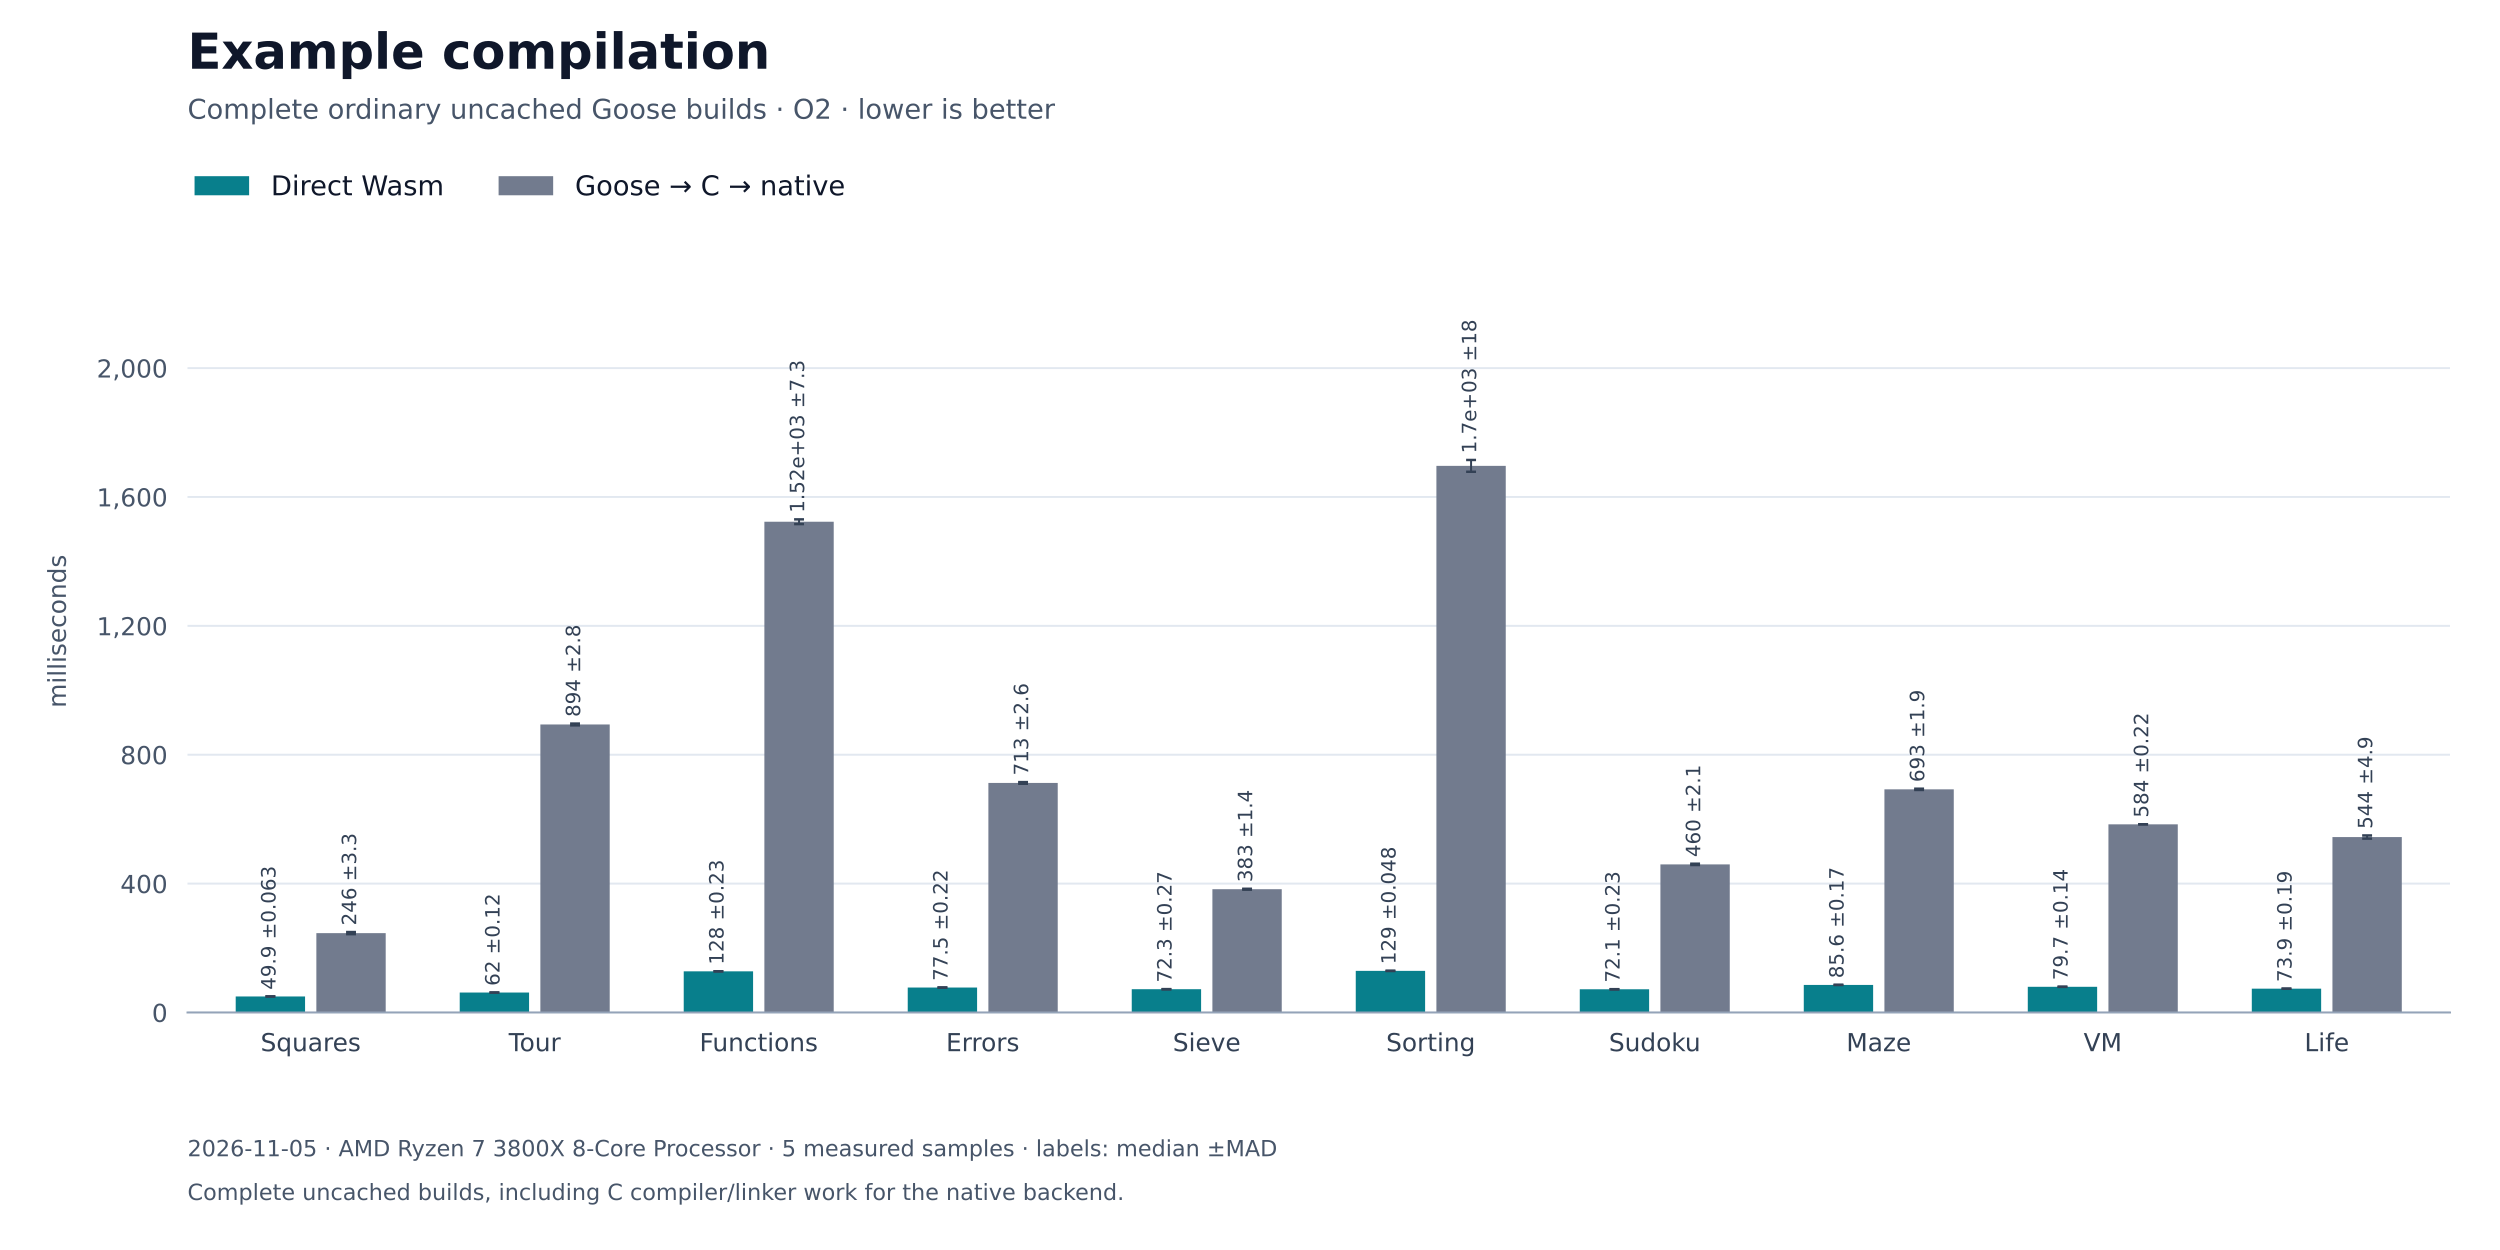
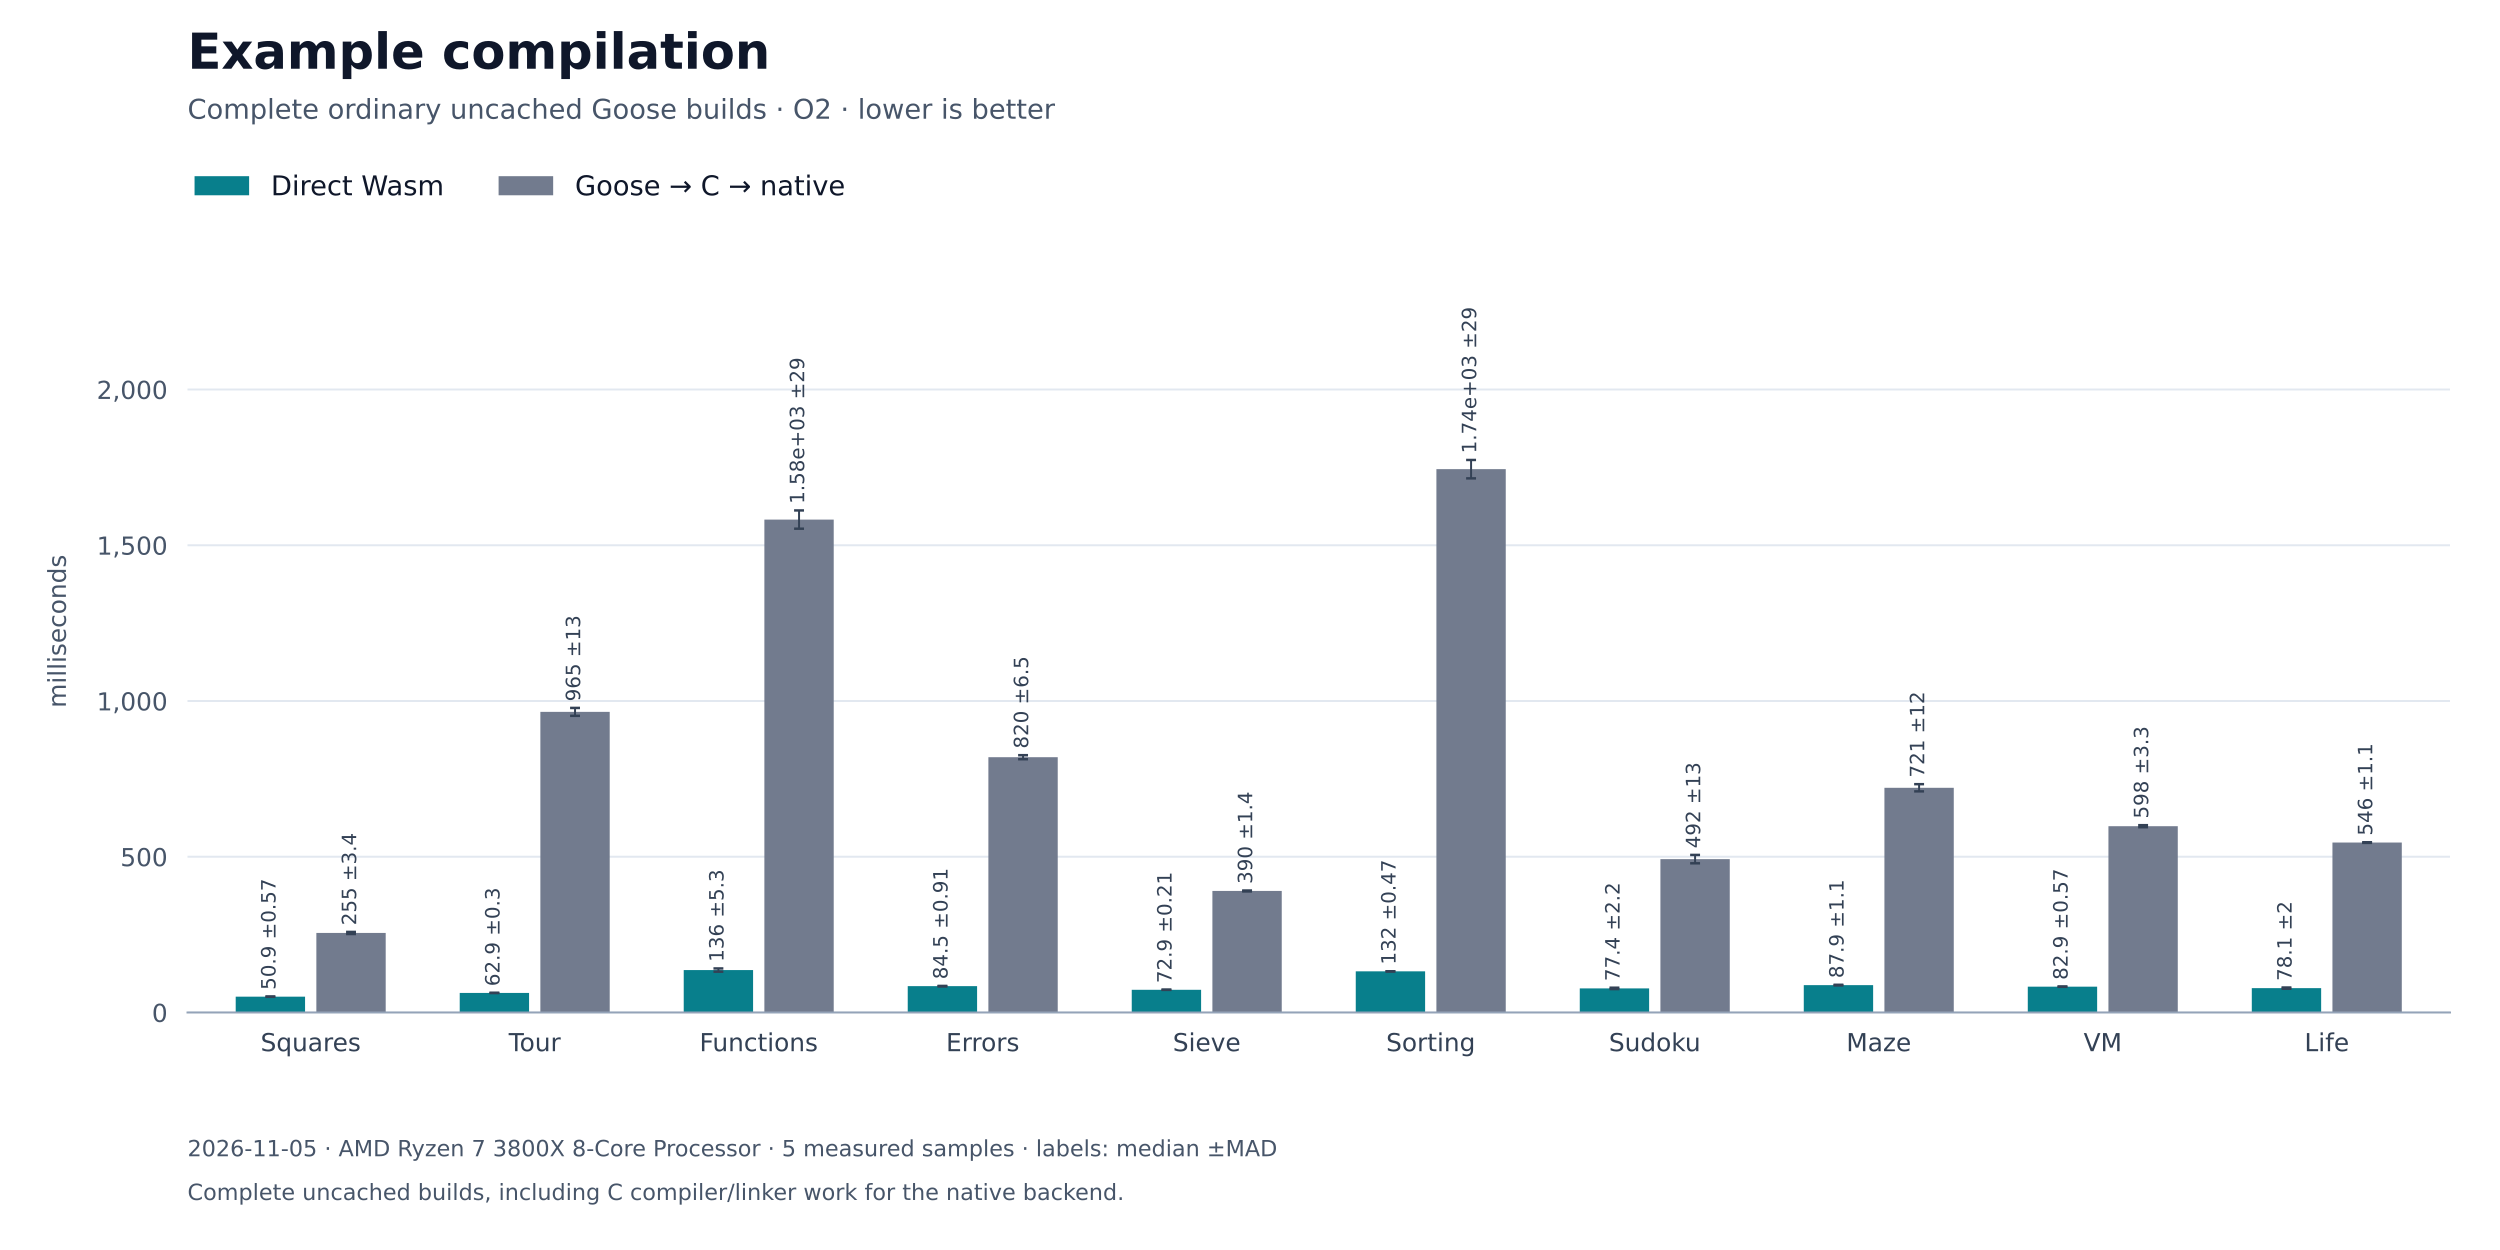
<svg xmlns="http://www.w3.org/2000/svg" xmlns:xlink="http://www.w3.org/1999/xlink" width="1008pt" height="504pt" viewBox="0 0 1008 504" version="1.1">
  <defs>
    <style type="text/css">*{stroke-linejoin: round; stroke-linecap: butt}</style>
  </defs>
  <g id="figure_1">
    <g id="patch_1">
      <path d="M 0 504 L 1008 504 L 1008 0 L 0 0 z " style="fill: #ffffff" />
    </g>
    <g id="axes_1">
      <g id="patch_2">
        <path d="M 75.6 408.24 L 987.84 408.24 L 987.84 100.8 L 75.6 100.8 z " style="fill: #ffffff" />
      </g>
      <g id="matplotlib.axis_1">
        <g id="xtick_1">
          <g id="line2d_1" />
          <g id="text_1">
            <text style="font-size: 10px; font-family: 'DejaVu Sans'; text-anchor: middle; fill: #334155" x="125.276" y="423.838" transform="rotate(-0 125.2764 423.8377)">Squares</text>
          </g>
        </g>
        <g id="xtick_2">
          <g id="line2d_2" />
          <g id="text_2">
            <text style="font-size: 10px; font-family: 'DejaVu Sans'; text-anchor: middle; fill: #334155" x="215.597" y="423.838" transform="rotate(-0 215.5972 423.8377)">Tour</text>
          </g>
        </g>
        <g id="xtick_3">
          <g id="line2d_3" />
          <g id="text_3">
            <text style="font-size: 10px; font-family: 'DejaVu Sans'; text-anchor: middle; fill: #334155" x="305.918" y="423.838" transform="rotate(-0 305.918 423.8384)">Functions</text>
          </g>
        </g>
        <g id="xtick_4">
          <g id="line2d_4" />
          <g id="text_4">
            <text style="font-size: 10px; font-family: 'DejaVu Sans'; text-anchor: middle; fill: #334155" x="396.239" y="423.838" transform="rotate(-0 396.2388 423.8377)">Errors</text>
          </g>
        </g>
        <g id="xtick_5">
          <g id="line2d_5" />
          <g id="text_5">
            <text style="font-size: 10px; font-family: 'DejaVu Sans'; text-anchor: middle; fill: #334155" x="486.56" y="423.838" transform="rotate(-0 486.5596 423.8384)">Sieve</text>
          </g>
        </g>
        <g id="xtick_6">
          <g id="line2d_6" />
          <g id="text_6">
            <text style="font-size: 10px; font-family: 'DejaVu Sans'; text-anchor: middle; fill: #334155" x="576.88" y="423.838" transform="rotate(-0 576.8804 423.8384)">Sorting</text>
          </g>
        </g>
        <g id="xtick_7">
          <g id="line2d_7" />
          <g id="text_7">
            <text style="font-size: 10px; font-family: 'DejaVu Sans'; text-anchor: middle; fill: #334155" x="667.201" y="423.838" transform="rotate(-0 667.2012 423.8384)">Sudoku</text>
          </g>
        </g>
        <g id="xtick_8">
          <g id="line2d_8" />
          <g id="text_8">
            <text style="font-size: 10px; font-family: 'DejaVu Sans'; text-anchor: middle; fill: #334155" x="757.522" y="423.838" transform="rotate(-0 757.522 423.8377)">Maze</text>
          </g>
        </g>
        <g id="xtick_9">
          <g id="line2d_9" />
          <g id="text_9">
            <text style="font-size: 10px; font-family: 'DejaVu Sans'; text-anchor: middle; fill: #334155" x="847.843" y="423.838" transform="rotate(-0 847.8428 423.8377)">VM</text>
          </g>
        </g>
        <g id="xtick_10">
          <g id="line2d_10" />
          <g id="text_10">
            <text style="font-size: 10px; font-family: 'DejaVu Sans'; text-anchor: middle; fill: #334155" x="938.164" y="423.838" transform="rotate(-0 938.1636 423.8384)">Life</text>
          </g>
        </g>
      </g>
      <g id="matplotlib.axis_2">
        <g id="ytick_1">
          <g id="line2d_11">
            <path d="M 75.6 408.24 L 987.84 408.24 " clip-path="url(#p27fe2b42cb)" style="fill: none; stroke: #e2e8f0; stroke-width: 0.8; stroke-linecap: square" />
          </g>
          <g id="line2d_12" />
          <g id="text_11">
            <text style="font-size: 10px; font-family: 'DejaVu Sans'; text-anchor: end; fill: #475569" x="67.6" y="412.039" transform="rotate(-0 67.6 412.0388)">0</text>
          </g>
        </g>
        <g id="ytick_2">
          <g id="line2d_13">
-             <path d="M 75.6 356.275 L 987.84 356.275 " clip-path="url(#p27fe2b42cb)" style="fill: none; stroke: #e2e8f0; stroke-width: 0.8; stroke-linecap: square" />
+             <path d="M 75.6 345.442 L 987.84 345.442 " clip-path="url(#p27fe2b42cb)" style="fill: none; stroke: #e2e8f0; stroke-width: 0.8; stroke-linecap: square" />
          </g>
          <g id="line2d_14" />
          <g id="text_12">
-             <text style="font-size: 10px; font-family: 'DejaVu Sans'; text-anchor: end; fill: #475569" x="67.6" y="360.074" transform="rotate(-0 67.6 360.0739)">400</text>
+             <text style="font-size: 10px; font-family: 'DejaVu Sans'; text-anchor: end; fill: #475569" x="67.6" y="349.24" transform="rotate(-0 67.6 349.2404)">500</text>
          </g>
        </g>
        <g id="ytick_3">
          <g id="line2d_15">
-             <path d="M 75.6 304.31 L 987.84 304.31 " clip-path="url(#p27fe2b42cb)" style="fill: none; stroke: #e2e8f0; stroke-width: 0.8; stroke-linecap: square" />
+             <path d="M 75.6 282.643 L 987.84 282.643 " clip-path="url(#p27fe2b42cb)" style="fill: none; stroke: #e2e8f0; stroke-width: 0.8; stroke-linecap: square" />
          </g>
          <g id="line2d_16" />
          <g id="text_13">
-             <text style="font-size: 10px; font-family: 'DejaVu Sans'; text-anchor: end; fill: #475569" x="67.6" y="308.109" transform="rotate(-0 67.6 308.1089)">800</text>
+             <text style="font-size: 10px; font-family: 'DejaVu Sans'; text-anchor: end; fill: #475569" x="67.6" y="286.442" transform="rotate(-0 67.6 286.4419)">1,000</text>
          </g>
        </g>
        <g id="ytick_4">
          <g id="line2d_17">
-             <path d="M 75.6 252.345 L 987.84 252.345 " clip-path="url(#p27fe2b42cb)" style="fill: none; stroke: #e2e8f0; stroke-width: 0.8; stroke-linecap: square" />
+             <path d="M 75.6 219.845 L 987.84 219.845 " clip-path="url(#p27fe2b42cb)" style="fill: none; stroke: #e2e8f0; stroke-width: 0.8; stroke-linecap: square" />
          </g>
          <g id="line2d_18" />
          <g id="text_14">
-             <text style="font-size: 10px; font-family: 'DejaVu Sans'; text-anchor: end; fill: #475569" x="67.6" y="256.144" transform="rotate(-0 67.6 256.144)">1,200</text>
+             <text style="font-size: 10px; font-family: 'DejaVu Sans'; text-anchor: end; fill: #475569" x="67.6" y="223.643" transform="rotate(-0 67.6 223.6435)">1,500</text>
          </g>
        </g>
        <g id="ytick_5">
          <g id="line2d_19">
-             <path d="M 75.6 200.38 L 987.84 200.38 " clip-path="url(#p27fe2b42cb)" style="fill: none; stroke: #e2e8f0; stroke-width: 0.8; stroke-linecap: square" />
+             <path d="M 75.6 157.046 L 987.84 157.046 " clip-path="url(#p27fe2b42cb)" style="fill: none; stroke: #e2e8f0; stroke-width: 0.8; stroke-linecap: square" />
          </g>
          <g id="line2d_20" />
          <g id="text_15">
-             <text style="font-size: 10px; font-family: 'DejaVu Sans'; text-anchor: end; fill: #475569" x="67.6" y="204.179" transform="rotate(-0 67.6 204.179)">1,600</text>
-           </g>
-         </g>
-         <g id="ytick_6">
-           <g id="line2d_21">
-             <path d="M 75.6 148.415 L 987.84 148.415 " clip-path="url(#p27fe2b42cb)" style="fill: none; stroke: #e2e8f0; stroke-width: 0.8; stroke-linecap: square" />
-           </g>
-           <g id="line2d_22" />
-           <g id="text_16">
-             <text style="font-size: 10px; font-family: 'DejaVu Sans'; text-anchor: end; fill: #475569" x="67.6" y="152.214" transform="rotate(-0 67.6 152.2141)">2,000</text>
-           </g>
-         </g>
-         <g id="text_17">
+             <text style="font-size: 10px; font-family: 'DejaVu Sans'; text-anchor: end; fill: #475569" x="67.6" y="160.845" transform="rotate(-0 67.6 160.845)">2,000</text>
+           </g>
+         </g>
+         <g id="text_16">
          <text style="font-size: 10px; font-family: 'DejaVu Sans'; text-anchor: middle; fill: #475569" x="26.57" y="254.52" transform="rotate(-90 26.56953 254.52)">milliseconds</text>
        </g>
      </g>
      <g id="patch_3">
-         <path d="M 95.037 408.24 L 123 408.24 L 123 401.762 L 95.037 401.762 z " clip-path="url(#p27fe2b42cb)" style="fill: #087f8c" />
+         <path d="M 95.037 408.24 L 123 408.24 L 123 401.852 L 95.037 401.852 z " clip-path="url(#p27fe2b42cb)" style="fill: #087f8c" />
      </g>
      <g id="patch_4">
-         <path d="M 185.358 408.24 L 213.321 408.24 L 213.321 400.184 L 185.358 400.184 z " clip-path="url(#p27fe2b42cb)" style="fill: #087f8c" />
+         <path d="M 185.358 408.24 L 213.321 408.24 L 213.321 400.345 L 185.358 400.345 z " clip-path="url(#p27fe2b42cb)" style="fill: #087f8c" />
      </g>
      <g id="patch_5">
-         <path d="M 275.679 408.24 L 303.642 408.24 L 303.642 391.63 L 275.679 391.63 z " clip-path="url(#p27fe2b42cb)" style="fill: #087f8c" />
+         <path d="M 275.679 408.24 L 303.642 408.24 L 303.642 391.13 L 275.679 391.13 z " clip-path="url(#p27fe2b42cb)" style="fill: #087f8c" />
      </g>
      <g id="patch_6">
-         <path d="M 365.999 408.24 L 393.963 408.24 L 393.963 398.175 L 365.999 398.175 z " clip-path="url(#p27fe2b42cb)" style="fill: #087f8c" />
+         <path d="M 365.999 408.24 L 393.963 408.24 L 393.963 397.622 L 365.999 397.622 z " clip-path="url(#p27fe2b42cb)" style="fill: #087f8c" />
      </g>
      <g id="patch_7">
-         <path d="M 456.32 408.24 L 484.284 408.24 L 484.284 398.853 L 456.32 398.853 z " clip-path="url(#p27fe2b42cb)" style="fill: #087f8c" />
+         <path d="M 456.32 408.24 L 484.284 408.24 L 484.284 399.088 L 456.32 399.088 z " clip-path="url(#p27fe2b42cb)" style="fill: #087f8c" />
      </g>
      <g id="patch_8">
-         <path d="M 546.641 408.24 L 574.604 408.24 L 574.604 391.461 L 546.641 391.461 z " clip-path="url(#p27fe2b42cb)" style="fill: #087f8c" />
+         <path d="M 546.641 408.24 L 574.604 408.24 L 574.604 391.653 L 546.641 391.653 z " clip-path="url(#p27fe2b42cb)" style="fill: #087f8c" />
      </g>
      <g id="patch_9">
-         <path d="M 636.962 408.24 L 664.925 408.24 L 664.925 398.873 L 636.962 398.873 z " clip-path="url(#p27fe2b42cb)" style="fill: #087f8c" />
+         <path d="M 636.962 408.24 L 664.925 408.24 L 664.925 398.523 L 636.962 398.523 z " clip-path="url(#p27fe2b42cb)" style="fill: #087f8c" />
      </g>
      <g id="patch_10">
-         <path d="M 727.283 408.24 L 755.246 408.24 L 755.246 397.117 L 727.283 397.117 z " clip-path="url(#p27fe2b42cb)" style="fill: #087f8c" />
+         <path d="M 727.283 408.24 L 755.246 408.24 L 755.246 397.2 L 727.283 397.2 z " clip-path="url(#p27fe2b42cb)" style="fill: #087f8c" />
      </g>
      <g id="patch_11">
-         <path d="M 817.603 408.24 L 845.567 408.24 L 845.567 397.888 L 817.603 397.888 z " clip-path="url(#p27fe2b42cb)" style="fill: #087f8c" />
+         <path d="M 817.603 408.24 L 845.567 408.24 L 845.567 397.828 L 817.603 397.828 z " clip-path="url(#p27fe2b42cb)" style="fill: #087f8c" />
      </g>
      <g id="patch_12">
-         <path d="M 907.924 408.24 L 935.887 408.24 L 935.887 398.643 L 907.924 398.643 z " clip-path="url(#p27fe2b42cb)" style="fill: #087f8c" />
+         <path d="M 907.924 408.24 L 935.887 408.24 L 935.887 398.425 L 907.924 398.425 z " clip-path="url(#p27fe2b42cb)" style="fill: #087f8c" />
      </g>
      <g id="patch_13">
-         <path d="M 127.553 408.24 L 155.516 408.24 L 155.516 376.226 L 127.553 376.226 z " clip-path="url(#p27fe2b42cb)" style="fill: #727b8e" />
+         <path d="M 127.553 408.24 L 155.516 408.24 L 155.516 376.165 L 127.553 376.165 z " clip-path="url(#p27fe2b42cb)" style="fill: #727b8e" />
      </g>
      <g id="patch_14">
-         <path d="M 217.873 408.24 L 245.837 408.24 L 245.837 292.1 L 217.873 292.1 z " clip-path="url(#p27fe2b42cb)" style="fill: #727b8e" />
+         <path d="M 217.873 408.24 L 245.837 408.24 L 245.837 287.029 L 217.873 287.029 z " clip-path="url(#p27fe2b42cb)" style="fill: #727b8e" />
      </g>
      <g id="patch_15">
-         <path d="M 308.194 408.24 L 336.157 408.24 L 336.157 210.356 L 308.194 210.356 z " clip-path="url(#p27fe2b42cb)" style="fill: #727b8e" />
+         <path d="M 308.194 408.24 L 336.157 408.24 L 336.157 209.493 L 308.194 209.493 z " clip-path="url(#p27fe2b42cb)" style="fill: #727b8e" />
      </g>
      <g id="patch_16">
-         <path d="M 398.515 408.24 L 426.478 408.24 L 426.478 315.673 L 398.515 315.673 z " clip-path="url(#p27fe2b42cb)" style="fill: #727b8e" />
+         <path d="M 398.515 408.24 L 426.478 408.24 L 426.478 305.308 L 398.515 305.308 z " clip-path="url(#p27fe2b42cb)" style="fill: #727b8e" />
      </g>
      <g id="patch_17">
-         <path d="M 488.836 408.24 L 516.799 408.24 L 516.799 358.536 L 488.836 358.536 z " clip-path="url(#p27fe2b42cb)" style="fill: #727b8e" />
+         <path d="M 488.836 408.24 L 516.799 408.24 L 516.799 359.237 L 488.836 359.237 z " clip-path="url(#p27fe2b42cb)" style="fill: #727b8e" />
      </g>
      <g id="patch_18">
-         <path d="M 579.156 408.24 L 607.12 408.24 L 607.12 187.836 L 579.156 187.836 z " clip-path="url(#p27fe2b42cb)" style="fill: #727b8e" />
+         <path d="M 579.156 408.24 L 607.12 408.24 L 607.12 189.162 L 579.156 189.162 z " clip-path="url(#p27fe2b42cb)" style="fill: #727b8e" />
      </g>
      <g id="patch_19">
-         <path d="M 669.477 408.24 L 697.441 408.24 L 697.441 348.524 L 669.477 348.524 z " clip-path="url(#p27fe2b42cb)" style="fill: #727b8e" />
+         <path d="M 669.477 408.24 L 697.441 408.24 L 697.441 346.391 L 669.477 346.391 z " clip-path="url(#p27fe2b42cb)" style="fill: #727b8e" />
      </g>
      <g id="patch_20">
-         <path d="M 759.798 408.24 L 787.761 408.24 L 787.761 318.259 L 759.798 318.259 z " clip-path="url(#p27fe2b42cb)" style="fill: #727b8e" />
+         <path d="M 759.798 408.24 L 787.761 408.24 L 787.761 317.632 L 759.798 317.632 z " clip-path="url(#p27fe2b42cb)" style="fill: #727b8e" />
      </g>
      <g id="patch_21">
-         <path d="M 850.119 408.24 L 878.082 408.24 L 878.082 332.363 L 850.119 332.363 z " clip-path="url(#p27fe2b42cb)" style="fill: #727b8e" />
+         <path d="M 850.119 408.24 L 878.082 408.24 L 878.082 333.13 L 850.119 333.13 z " clip-path="url(#p27fe2b42cb)" style="fill: #727b8e" />
      </g>
      <g id="patch_22">
-         <path d="M 940.44 408.24 L 968.403 408.24 L 968.403 337.504 L 940.44 337.504 z " clip-path="url(#p27fe2b42cb)" style="fill: #727b8e" />
+         <path d="M 940.44 408.24 L 968.403 408.24 L 968.403 339.718 L 940.44 339.718 z " clip-path="url(#p27fe2b42cb)" style="fill: #727b8e" />
      </g>
      <g id="LineCollection_1">
-         <path d="M 109.019 401.77 L 109.019 401.753 " clip-path="url(#p27fe2b42cb)" style="fill: none; stroke: #334155; stroke-width: 0.8" />
-         <path d="M 199.339 400.2 L 199.339 400.167 " clip-path="url(#p27fe2b42cb)" style="fill: none; stroke: #334155; stroke-width: 0.8" />
-         <path d="M 289.66 391.66 L 289.66 391.6 " clip-path="url(#p27fe2b42cb)" style="fill: none; stroke: #334155; stroke-width: 0.8" />
-         <path d="M 379.981 398.203 L 379.981 398.147 " clip-path="url(#p27fe2b42cb)" style="fill: none; stroke: #334155; stroke-width: 0.8" />
-         <path d="M 470.302 398.889 L 470.302 398.818 " clip-path="url(#p27fe2b42cb)" style="fill: none; stroke: #334155; stroke-width: 0.8" />
-         <path d="M 560.623 391.467 L 560.623 391.455 " clip-path="url(#p27fe2b42cb)" style="fill: none; stroke: #334155; stroke-width: 0.8" />
-         <path d="M 650.943 398.904 L 650.943 398.843 " clip-path="url(#p27fe2b42cb)" style="fill: none; stroke: #334155; stroke-width: 0.8" />
-         <path d="M 741.264 397.138 L 741.264 397.095 " clip-path="url(#p27fe2b42cb)" style="fill: none; stroke: #334155; stroke-width: 0.8" />
-         <path d="M 831.585 397.906 L 831.585 397.871 " clip-path="url(#p27fe2b42cb)" style="fill: none; stroke: #334155; stroke-width: 0.8" />
-         <path d="M 921.906 398.668 L 921.906 398.618 " clip-path="url(#p27fe2b42cb)" style="fill: none; stroke: #334155; stroke-width: 0.8" />
-       </g>
-       <g id="line2d_23">
+         <path d="M 109.019 401.923 L 109.019 401.78 " clip-path="url(#p27fe2b42cb)" style="fill: none; stroke: #334155; stroke-width: 0.8" />
+         <path d="M 199.339 400.383 L 199.339 400.307 " clip-path="url(#p27fe2b42cb)" style="fill: none; stroke: #334155; stroke-width: 0.8" />
+         <path d="M 289.66 391.795 L 289.66 390.465 " clip-path="url(#p27fe2b42cb)" style="fill: none; stroke: #334155; stroke-width: 0.8" />
+         <path d="M 379.981 397.735 L 379.981 397.508 " clip-path="url(#p27fe2b42cb)" style="fill: none; stroke: #334155; stroke-width: 0.8" />
+         <path d="M 470.302 399.114 L 470.302 399.061 " clip-path="url(#p27fe2b42cb)" style="fill: none; stroke: #334155; stroke-width: 0.8" />
+         <path d="M 560.623 391.712 L 560.623 391.593 " clip-path="url(#p27fe2b42cb)" style="fill: none; stroke: #334155; stroke-width: 0.8" />
+         <path d="M 650.943 398.805 L 650.943 398.241 " clip-path="url(#p27fe2b42cb)" style="fill: none; stroke: #334155; stroke-width: 0.8" />
+         <path d="M 741.264 397.337 L 741.264 397.064 " clip-path="url(#p27fe2b42cb)" style="fill: none; stroke: #334155; stroke-width: 0.8" />
+         <path d="M 831.585 397.9 L 831.585 397.757 " clip-path="url(#p27fe2b42cb)" style="fill: none; stroke: #334155; stroke-width: 0.8" />
+         <path d="M 921.906 398.679 L 921.906 398.17 " clip-path="url(#p27fe2b42cb)" style="fill: none; stroke: #334155; stroke-width: 0.8" />
+       </g>
+       <g id="line2d_21">
        <defs>
          <path id="m630ef24590" d="M 2 0 L -2 -0 " style="stroke: #334155" />
        </defs>
        <g clip-path="url(#p27fe2b42cb)">
-           <use xlink:href="#m630ef24590" x="109.019" y="401.77" style="fill: #1f77b4; stroke: #334155" />
-           <use xlink:href="#m630ef24590" x="199.339" y="400.2" style="fill: #1f77b4; stroke: #334155" />
-           <use xlink:href="#m630ef24590" x="289.66" y="391.66" style="fill: #1f77b4; stroke: #334155" />
-           <use xlink:href="#m630ef24590" x="379.981" y="398.203" style="fill: #1f77b4; stroke: #334155" />
-           <use xlink:href="#m630ef24590" x="470.302" y="398.889" style="fill: #1f77b4; stroke: #334155" />
-           <use xlink:href="#m630ef24590" x="560.623" y="391.467" style="fill: #1f77b4; stroke: #334155" />
-           <use xlink:href="#m630ef24590" x="650.943" y="398.904" style="fill: #1f77b4; stroke: #334155" />
-           <use xlink:href="#m630ef24590" x="741.264" y="397.138" style="fill: #1f77b4; stroke: #334155" />
-           <use xlink:href="#m630ef24590" x="831.585" y="397.906" style="fill: #1f77b4; stroke: #334155" />
-           <use xlink:href="#m630ef24590" x="921.906" y="398.668" style="fill: #1f77b4; stroke: #334155" />
+           <use xlink:href="#m630ef24590" x="109.019" y="401.923" style="fill: #1f77b4; stroke: #334155" />
+           <use xlink:href="#m630ef24590" x="199.339" y="400.383" style="fill: #1f77b4; stroke: #334155" />
+           <use xlink:href="#m630ef24590" x="289.66" y="391.795" style="fill: #1f77b4; stroke: #334155" />
+           <use xlink:href="#m630ef24590" x="379.981" y="397.735" style="fill: #1f77b4; stroke: #334155" />
+           <use xlink:href="#m630ef24590" x="470.302" y="399.114" style="fill: #1f77b4; stroke: #334155" />
+           <use xlink:href="#m630ef24590" x="560.623" y="391.712" style="fill: #1f77b4; stroke: #334155" />
+           <use xlink:href="#m630ef24590" x="650.943" y="398.805" style="fill: #1f77b4; stroke: #334155" />
+           <use xlink:href="#m630ef24590" x="741.264" y="397.337" style="fill: #1f77b4; stroke: #334155" />
+           <use xlink:href="#m630ef24590" x="831.585" y="397.9" style="fill: #1f77b4; stroke: #334155" />
+           <use xlink:href="#m630ef24590" x="921.906" y="398.679" style="fill: #1f77b4; stroke: #334155" />
+         </g>
+       </g>
+       <g id="line2d_22">
+         <g clip-path="url(#p27fe2b42cb)">
+           <use xlink:href="#m630ef24590" x="109.019" y="401.78" style="fill: #1f77b4; stroke: #334155" />
+           <use xlink:href="#m630ef24590" x="199.339" y="400.307" style="fill: #1f77b4; stroke: #334155" />
+           <use xlink:href="#m630ef24590" x="289.66" y="390.465" style="fill: #1f77b4; stroke: #334155" />
+           <use xlink:href="#m630ef24590" x="379.981" y="397.508" style="fill: #1f77b4; stroke: #334155" />
+           <use xlink:href="#m630ef24590" x="470.302" y="399.061" style="fill: #1f77b4; stroke: #334155" />
+           <use xlink:href="#m630ef24590" x="560.623" y="391.593" style="fill: #1f77b4; stroke: #334155" />
+           <use xlink:href="#m630ef24590" x="650.943" y="398.241" style="fill: #1f77b4; stroke: #334155" />
+           <use xlink:href="#m630ef24590" x="741.264" y="397.064" style="fill: #1f77b4; stroke: #334155" />
+           <use xlink:href="#m630ef24590" x="831.585" y="397.757" style="fill: #1f77b4; stroke: #334155" />
+           <use xlink:href="#m630ef24590" x="921.906" y="398.17" style="fill: #1f77b4; stroke: #334155" />
+         </g>
+       </g>
+       <g id="LineCollection_2">
+         <path d="M 141.534 376.596 L 141.534 375.735 " clip-path="url(#p27fe2b42cb)" style="fill: none; stroke: #334155; stroke-width: 0.8" />
+         <path d="M 231.855 288.617 L 231.855 285.441 " clip-path="url(#p27fe2b42cb)" style="fill: none; stroke: #334155; stroke-width: 0.8" />
+         <path d="M 322.176 213.168 L 322.176 205.818 " clip-path="url(#p27fe2b42cb)" style="fill: none; stroke: #334155; stroke-width: 0.8" />
+         <path d="M 412.497 306.118 L 412.497 304.498 " clip-path="url(#p27fe2b42cb)" style="fill: none; stroke: #334155; stroke-width: 0.8" />
+         <path d="M 502.817 359.418 L 502.817 359.057 " clip-path="url(#p27fe2b42cb)" style="fill: none; stroke: #334155; stroke-width: 0.8" />
+         <path d="M 593.138 192.867 L 593.138 185.457 " clip-path="url(#p27fe2b42cb)" style="fill: none; stroke: #334155; stroke-width: 0.8" />
+         <path d="M 683.459 348.072 L 683.459 344.709 " clip-path="url(#p27fe2b42cb)" style="fill: none; stroke: #334155; stroke-width: 0.8" />
+         <path d="M 773.78 319.09 L 773.78 316.175 " clip-path="url(#p27fe2b42cb)" style="fill: none; stroke: #334155; stroke-width: 0.8" />
+         <path d="M 864.101 333.547 L 864.101 332.713 " clip-path="url(#p27fe2b42cb)" style="fill: none; stroke: #334155; stroke-width: 0.8" />
+         <path d="M 954.421 339.851 L 954.421 339.585 " clip-path="url(#p27fe2b42cb)" style="fill: none; stroke: #334155; stroke-width: 0.8" />
+       </g>
+       <g id="line2d_23">
+         <g clip-path="url(#p27fe2b42cb)">
+           <use xlink:href="#m630ef24590" x="141.534" y="376.596" style="fill: #1f77b4; stroke: #334155" />
+           <use xlink:href="#m630ef24590" x="231.855" y="288.617" style="fill: #1f77b4; stroke: #334155" />
+           <use xlink:href="#m630ef24590" x="322.176" y="213.168" style="fill: #1f77b4; stroke: #334155" />
+           <use xlink:href="#m630ef24590" x="412.497" y="306.118" style="fill: #1f77b4; stroke: #334155" />
+           <use xlink:href="#m630ef24590" x="502.817" y="359.418" style="fill: #1f77b4; stroke: #334155" />
+           <use xlink:href="#m630ef24590" x="593.138" y="192.867" style="fill: #1f77b4; stroke: #334155" />
+           <use xlink:href="#m630ef24590" x="683.459" y="348.072" style="fill: #1f77b4; stroke: #334155" />
+           <use xlink:href="#m630ef24590" x="773.78" y="319.09" style="fill: #1f77b4; stroke: #334155" />
+           <use xlink:href="#m630ef24590" x="864.101" y="333.547" style="fill: #1f77b4; stroke: #334155" />
+           <use xlink:href="#m630ef24590" x="954.421" y="339.851" style="fill: #1f77b4; stroke: #334155" />
        </g>
      </g>
      <g id="line2d_24">
        <g clip-path="url(#p27fe2b42cb)">
-           <use xlink:href="#m630ef24590" x="109.019" y="401.753" style="fill: #1f77b4; stroke: #334155" />
-           <use xlink:href="#m630ef24590" x="199.339" y="400.167" style="fill: #1f77b4; stroke: #334155" />
-           <use xlink:href="#m630ef24590" x="289.66" y="391.6" style="fill: #1f77b4; stroke: #334155" />
-           <use xlink:href="#m630ef24590" x="379.981" y="398.147" style="fill: #1f77b4; stroke: #334155" />
-           <use xlink:href="#m630ef24590" x="470.302" y="398.818" style="fill: #1f77b4; stroke: #334155" />
-           <use xlink:href="#m630ef24590" x="560.623" y="391.455" style="fill: #1f77b4; stroke: #334155" />
-           <use xlink:href="#m630ef24590" x="650.943" y="398.843" style="fill: #1f77b4; stroke: #334155" />
-           <use xlink:href="#m630ef24590" x="741.264" y="397.095" style="fill: #1f77b4; stroke: #334155" />
-           <use xlink:href="#m630ef24590" x="831.585" y="397.871" style="fill: #1f77b4; stroke: #334155" />
-           <use xlink:href="#m630ef24590" x="921.906" y="398.618" style="fill: #1f77b4; stroke: #334155" />
-         </g>
-       </g>
-       <g id="LineCollection_2">
-         <path d="M 141.534 376.653 L 141.534 375.8 " clip-path="url(#p27fe2b42cb)" style="fill: none; stroke: #334155; stroke-width: 0.8" />
-         <path d="M 231.855 292.458 L 231.855 291.743 " clip-path="url(#p27fe2b42cb)" style="fill: none; stroke: #334155; stroke-width: 0.8" />
-         <path d="M 322.176 211.307 L 322.176 209.404 " clip-path="url(#p27fe2b42cb)" style="fill: none; stroke: #334155; stroke-width: 0.8" />
-         <path d="M 412.497 316.01 L 412.497 315.336 " clip-path="url(#p27fe2b42cb)" style="fill: none; stroke: #334155; stroke-width: 0.8" />
-         <path d="M 502.817 358.719 L 502.817 358.354 " clip-path="url(#p27fe2b42cb)" style="fill: none; stroke: #334155; stroke-width: 0.8" />
-         <path d="M 593.138 190.215 L 593.138 185.457 " clip-path="url(#p27fe2b42cb)" style="fill: none; stroke: #334155; stroke-width: 0.8" />
-         <path d="M 683.459 348.792 L 683.459 348.255 " clip-path="url(#p27fe2b42cb)" style="fill: none; stroke: #334155; stroke-width: 0.8" />
-         <path d="M 773.78 318.51 L 773.78 318.009 " clip-path="url(#p27fe2b42cb)" style="fill: none; stroke: #334155; stroke-width: 0.8" />
-         <path d="M 864.101 332.392 L 864.101 332.335 " clip-path="url(#p27fe2b42cb)" style="fill: none; stroke: #334155; stroke-width: 0.8" />
-         <path d="M 954.421 338.146 L 954.421 336.861 " clip-path="url(#p27fe2b42cb)" style="fill: none; stroke: #334155; stroke-width: 0.8" />
-       </g>
-       <g id="line2d_25">
-         <g clip-path="url(#p27fe2b42cb)">
-           <use xlink:href="#m630ef24590" x="141.534" y="376.653" style="fill: #1f77b4; stroke: #334155" />
-           <use xlink:href="#m630ef24590" x="231.855" y="292.458" style="fill: #1f77b4; stroke: #334155" />
-           <use xlink:href="#m630ef24590" x="322.176" y="211.307" style="fill: #1f77b4; stroke: #334155" />
-           <use xlink:href="#m630ef24590" x="412.497" y="316.01" style="fill: #1f77b4; stroke: #334155" />
-           <use xlink:href="#m630ef24590" x="502.817" y="358.719" style="fill: #1f77b4; stroke: #334155" />
-           <use xlink:href="#m630ef24590" x="593.138" y="190.215" style="fill: #1f77b4; stroke: #334155" />
-           <use xlink:href="#m630ef24590" x="683.459" y="348.792" style="fill: #1f77b4; stroke: #334155" />
-           <use xlink:href="#m630ef24590" x="773.78" y="318.51" style="fill: #1f77b4; stroke: #334155" />
-           <use xlink:href="#m630ef24590" x="864.101" y="332.392" style="fill: #1f77b4; stroke: #334155" />
-           <use xlink:href="#m630ef24590" x="954.421" y="338.146" style="fill: #1f77b4; stroke: #334155" />
-         </g>
-       </g>
-       <g id="line2d_26">
-         <g clip-path="url(#p27fe2b42cb)">
-           <use xlink:href="#m630ef24590" x="141.534" y="375.8" style="fill: #1f77b4; stroke: #334155" />
-           <use xlink:href="#m630ef24590" x="231.855" y="291.743" style="fill: #1f77b4; stroke: #334155" />
-           <use xlink:href="#m630ef24590" x="322.176" y="209.404" style="fill: #1f77b4; stroke: #334155" />
-           <use xlink:href="#m630ef24590" x="412.497" y="315.336" style="fill: #1f77b4; stroke: #334155" />
-           <use xlink:href="#m630ef24590" x="502.817" y="358.354" style="fill: #1f77b4; stroke: #334155" />
+           <use xlink:href="#m630ef24590" x="141.534" y="375.735" style="fill: #1f77b4; stroke: #334155" />
+           <use xlink:href="#m630ef24590" x="231.855" y="285.441" style="fill: #1f77b4; stroke: #334155" />
+           <use xlink:href="#m630ef24590" x="322.176" y="205.818" style="fill: #1f77b4; stroke: #334155" />
+           <use xlink:href="#m630ef24590" x="412.497" y="304.498" style="fill: #1f77b4; stroke: #334155" />
+           <use xlink:href="#m630ef24590" x="502.817" y="359.057" style="fill: #1f77b4; stroke: #334155" />
          <use xlink:href="#m630ef24590" x="593.138" y="185.457" style="fill: #1f77b4; stroke: #334155" />
-           <use xlink:href="#m630ef24590" x="683.459" y="348.255" style="fill: #1f77b4; stroke: #334155" />
-           <use xlink:href="#m630ef24590" x="773.78" y="318.009" style="fill: #1f77b4; stroke: #334155" />
-           <use xlink:href="#m630ef24590" x="864.101" y="332.335" style="fill: #1f77b4; stroke: #334155" />
-           <use xlink:href="#m630ef24590" x="954.421" y="336.861" style="fill: #1f77b4; stroke: #334155" />
+           <use xlink:href="#m630ef24590" x="683.459" y="344.709" style="fill: #1f77b4; stroke: #334155" />
+           <use xlink:href="#m630ef24590" x="773.78" y="316.175" style="fill: #1f77b4; stroke: #334155" />
+           <use xlink:href="#m630ef24590" x="864.101" y="332.713" style="fill: #1f77b4; stroke: #334155" />
+           <use xlink:href="#m630ef24590" x="954.421" y="339.585" style="fill: #1f77b4; stroke: #334155" />
        </g>
      </g>
      <g id="patch_23">
        <path d="M 75.6 408.24 L 987.84 408.24 " style="fill: none; stroke: #94a3b8; stroke-width: 0.8; stroke-linejoin: miter; stroke-linecap: square" />
      </g>
+       <g id="text_17">
+         <text style="font-size: 8px; font-family: 'DejaVu Sans'; fill: #334155" transform="translate(111.0968 399.107) rotate(-90)">50.9 ±0.57</text>
+       </g>
      <g id="text_18">
-         <text style="font-size: 8px; font-family: 'DejaVu Sans'; fill: #334155" transform="translate(111.0968 399.0799) rotate(-90)">49.9 ±0.063</text>
+         <text style="font-size: 8px; font-family: 'DejaVu Sans'; fill: #334155" transform="translate(201.4176 397.634) rotate(-90)">62.9 ±0.3</text>
      </g>
      <g id="text_19">
-         <text style="font-size: 8px; font-family: 'DejaVu Sans'; fill: #334155" transform="translate(201.4176 397.4939) rotate(-90)">62 ±0.12</text>
+         <text style="font-size: 8px; font-family: 'DejaVu Sans'; fill: #334155" transform="translate(291.7384 387.7918) rotate(-90)">136 ±5.3</text>
      </g>
      <g id="text_20">
-         <text style="font-size: 8px; font-family: 'DejaVu Sans'; fill: #334155" transform="translate(291.7384 388.9266) rotate(-90)">128 ±0.23</text>
+         <text style="font-size: 8px; font-family: 'DejaVu Sans'; fill: #334155" transform="translate(382.0592 394.8343) rotate(-90)">84.5 ±0.91</text>
      </g>
      <g id="text_21">
-         <text style="font-size: 8px; font-family: 'DejaVu Sans'; fill: #334155" transform="translate(382.0592 395.4733) rotate(-90)">77.5 ±0.22</text>
+         <text style="font-size: 8px; font-family: 'DejaVu Sans'; fill: #334155" transform="translate(472.38 396.3875) rotate(-90)">72.9 ±0.21</text>
      </g>
      <g id="text_22">
-         <text style="font-size: 8px; font-family: 'DejaVu Sans'; fill: #334155" transform="translate(472.38 396.1443) rotate(-90)">72.3 ±0.27</text>
+         <text style="font-size: 8px; font-family: 'DejaVu Sans'; fill: #334155" transform="translate(562.7008 388.9196) rotate(-90)">132 ±0.47</text>
      </g>
      <g id="text_23">
-         <text style="font-size: 8px; font-family: 'DejaVu Sans'; fill: #334155" transform="translate(562.7008 388.7811) rotate(-90)">129 ±0.048</text>
+         <text style="font-size: 8px; font-family: 'DejaVu Sans'; fill: #334155" transform="translate(653.0216 395.5679) rotate(-90)">77.4 ±2.2</text>
      </g>
      <g id="text_24">
-         <text style="font-size: 8px; font-family: 'DejaVu Sans'; fill: #334155" transform="translate(653.0216 396.1694) rotate(-90)">72.1 ±0.23</text>
+         <text style="font-size: 8px; font-family: 'DejaVu Sans'; fill: #334155" transform="translate(743.3424 394.3902) rotate(-90)">87.9 ±1.1</text>
      </g>
      <g id="text_25">
-         <text style="font-size: 8px; font-family: 'DejaVu Sans'; fill: #334155" transform="translate(743.3424 394.4216) rotate(-90)">85.6 ±0.17</text>
+         <text style="font-size: 8px; font-family: 'DejaVu Sans'; fill: #334155" transform="translate(833.6632 395.0835) rotate(-90)">82.9 ±0.57</text>
      </g>
      <g id="text_26">
-         <text style="font-size: 8px; font-family: 'DejaVu Sans'; fill: #334155" transform="translate(833.6632 395.1972) rotate(-90)">79.7 ±0.14</text>
+         <text style="font-size: 8px; font-family: 'DejaVu Sans'; fill: #334155" transform="translate(923.9839 395.4965) rotate(-90)">78.1 ±2</text>
      </g>
      <g id="text_27">
-         <text style="font-size: 8px; font-family: 'DejaVu Sans'; fill: #334155" transform="translate(923.9839 395.9442) rotate(-90)">73.9 ±0.19</text>
+         <text style="font-size: 8px; font-family: 'DejaVu Sans'; fill: #334155" transform="translate(143.6123 373.0618) rotate(-90)">255 ±3.4</text>
      </g>
      <g id="text_28">
-         <text style="font-size: 8px; font-family: 'DejaVu Sans'; fill: #334155" transform="translate(143.6123 373.1267) rotate(-90)">246 ±3.3</text>
+         <text style="font-size: 8px; font-family: 'DejaVu Sans'; fill: #334155" transform="translate(233.9331 282.7674) rotate(-90)">965 ±13</text>
      </g>
      <g id="text_29">
-         <text style="font-size: 8px; font-family: 'DejaVu Sans'; fill: #334155" transform="translate(233.9331 289.0695) rotate(-90)">894 ±2.8</text>
+         <text style="font-size: 8px; font-family: 'DejaVu Sans'; fill: #334155" transform="translate(324.2539 203.145) rotate(-90)">1.58e+03 ±29</text>
      </g>
      <g id="text_30">
-         <text style="font-size: 8px; font-family: 'DejaVu Sans'; fill: #334155" transform="translate(324.2539 206.7311) rotate(-90)">1.52e+03 ±7.3</text>
+         <text style="font-size: 8px; font-family: 'DejaVu Sans'; fill: #334155" transform="translate(414.5747 301.8247) rotate(-90)">820 ±6.5</text>
      </g>
      <g id="text_31">
-         <text style="font-size: 8px; font-family: 'DejaVu Sans'; fill: #334155" transform="translate(414.5747 312.6625) rotate(-90)">713 ±2.6</text>
+         <text style="font-size: 8px; font-family: 'DejaVu Sans'; fill: #334155" transform="translate(504.8955 356.3832) rotate(-90)">390 ±1.4</text>
      </g>
      <g id="text_32">
-         <text style="font-size: 8px; font-family: 'DejaVu Sans'; fill: #334155" transform="translate(504.8955 355.6803) rotate(-90)">383 ±1.4</text>
+         <text style="font-size: 8px; font-family: 'DejaVu Sans'; fill: #334155" transform="translate(595.2163 182.784) rotate(-90)">1.74e+03 ±29</text>
      </g>
      <g id="text_33">
-         <text style="font-size: 8px; font-family: 'DejaVu Sans'; fill: #334155" transform="translate(595.2163 182.784) rotate(-90)">1.7e+03 ±18</text>
+         <text style="font-size: 8px; font-family: 'DejaVu Sans'; fill: #334155" transform="translate(685.5371 342.036) rotate(-90)">492 ±13</text>
      </g>
      <g id="text_34">
-         <text style="font-size: 8px; font-family: 'DejaVu Sans'; fill: #334155" transform="translate(685.5371 345.5821) rotate(-90)">460 ±2.1</text>
+         <text style="font-size: 8px; font-family: 'DejaVu Sans'; fill: #334155" transform="translate(775.8578 313.5011) rotate(-90)">721 ±12</text>
      </g>
      <g id="text_35">
-         <text style="font-size: 8px; font-family: 'DejaVu Sans'; fill: #334155" transform="translate(775.8578 315.3355) rotate(-90)">693 ±1.9</text>
+         <text style="font-size: 8px; font-family: 'DejaVu Sans'; fill: #334155" transform="translate(866.1786 330.04) rotate(-90)">598 ±3.3</text>
      </g>
      <g id="text_36">
-         <text style="font-size: 8px; font-family: 'DejaVu Sans'; fill: #334155" transform="translate(866.1786 329.6612) rotate(-90)">584 ±0.22</text>
-       </g>
-       <g id="text_37">
-         <text style="font-size: 8px; font-family: 'DejaVu Sans'; fill: #334155" transform="translate(956.4994 334.1878) rotate(-90)">544 ±4.9</text>
-       </g>
+         <text style="font-size: 8px; font-family: 'DejaVu Sans'; fill: #334155" transform="translate(956.4994 336.9117) rotate(-90)">546 ±1.1</text>
+       </g>
+     </g>
+     <g id="text_37">
+       <text style="font-weight: 700; font-size: 20px; font-family: 'DejaVu Sans'; text-anchor: start; fill: #0f172a" x="75.6" y="27.72" transform="rotate(-0 75.6 27.72)">Example compilation</text>
    </g>
    <g id="text_38">
-       <text style="font-weight: 700; font-size: 20px; font-family: 'DejaVu Sans'; text-anchor: start; fill: #0f172a" x="75.6" y="27.72" transform="rotate(-0 75.6 27.72)">Example compilation</text>
+       <text style="font-size: 11px; font-family: 'DejaVu Sans'; text-anchor: start; fill: #475569" x="75.6" y="47.88" transform="rotate(-0 75.6 47.88)">Complete ordinary uncached Goose builds · O2 · lower is better</text>
    </g>
    <g id="text_39">
-       <text style="font-size: 11px; font-family: 'DejaVu Sans'; text-anchor: start; fill: #475569" x="75.6" y="47.88" transform="rotate(-0 75.6 47.88)">Complete ordinary uncached Goose builds · O2 · lower is better</text>
+       <text style="font-size: 9px; font-family: 'DejaVu Sans'; text-anchor: start; fill: #475569" x="75.6" y="466.2" transform="rotate(-0 75.6 466.2)">2026-11-05 · AMD Ryzen 7 3800X 8-Core Processor · 5 measured samples · labels: median ±MAD</text>
    </g>
    <g id="text_40">
-       <text style="font-size: 9px; font-family: 'DejaVu Sans'; text-anchor: start; fill: #475569" x="75.6" y="466.2" transform="rotate(-0 75.6 466.2)">2026-11-05 · AMD Ryzen 7 3800X 8-Core Processor · 5 measured samples · labels: median ±MAD</text>
-     </g>
-     <g id="text_41">
      <text style="font-size: 9px; font-family: 'DejaVu Sans'; text-anchor: start; fill: #475569" x="75.6" y="483.84" transform="rotate(-0 75.6 483.84)">Complete uncached builds, including C compiler/linker work for the native backend.</text>
    </g>
    <g id="legend_1">
      <g id="patch_24">
        <path d="M 78.444 78.738 L 100.444 78.738 L 100.444 71.038 L 78.444 71.038 z " style="fill: #087f8c" />
      </g>
-       <g id="text_42">
+       <g id="text_41">
        <text style="font-size: 11px; font-family: 'DejaVu Sans'; text-anchor: start; fill: #0f172a" x="109.244" y="78.738" transform="rotate(-0 109.244 78.73828)">Direct Wasm</text>
      </g>
      <g id="patch_25">
        <path d="M 201.034 78.738 L 223.034 78.738 L 223.034 71.038 L 201.034 71.038 z " style="fill: #727b8e" />
      </g>
-       <g id="text_43">
+       <g id="text_42">
        <text style="font-size: 11px; font-family: 'DejaVu Sans'; text-anchor: start; fill: #0f172a" x="231.834" y="78.738" transform="rotate(-0 231.8338 78.73828)">Goose → C → native</text>
      </g>
    </g>
  </g>
  <defs>
    <clipPath id="p27fe2b42cb">
      <rect x="75.6" y="100.8" width="912.24" height="307.44" />
    </clipPath>
  </defs>
</svg>
